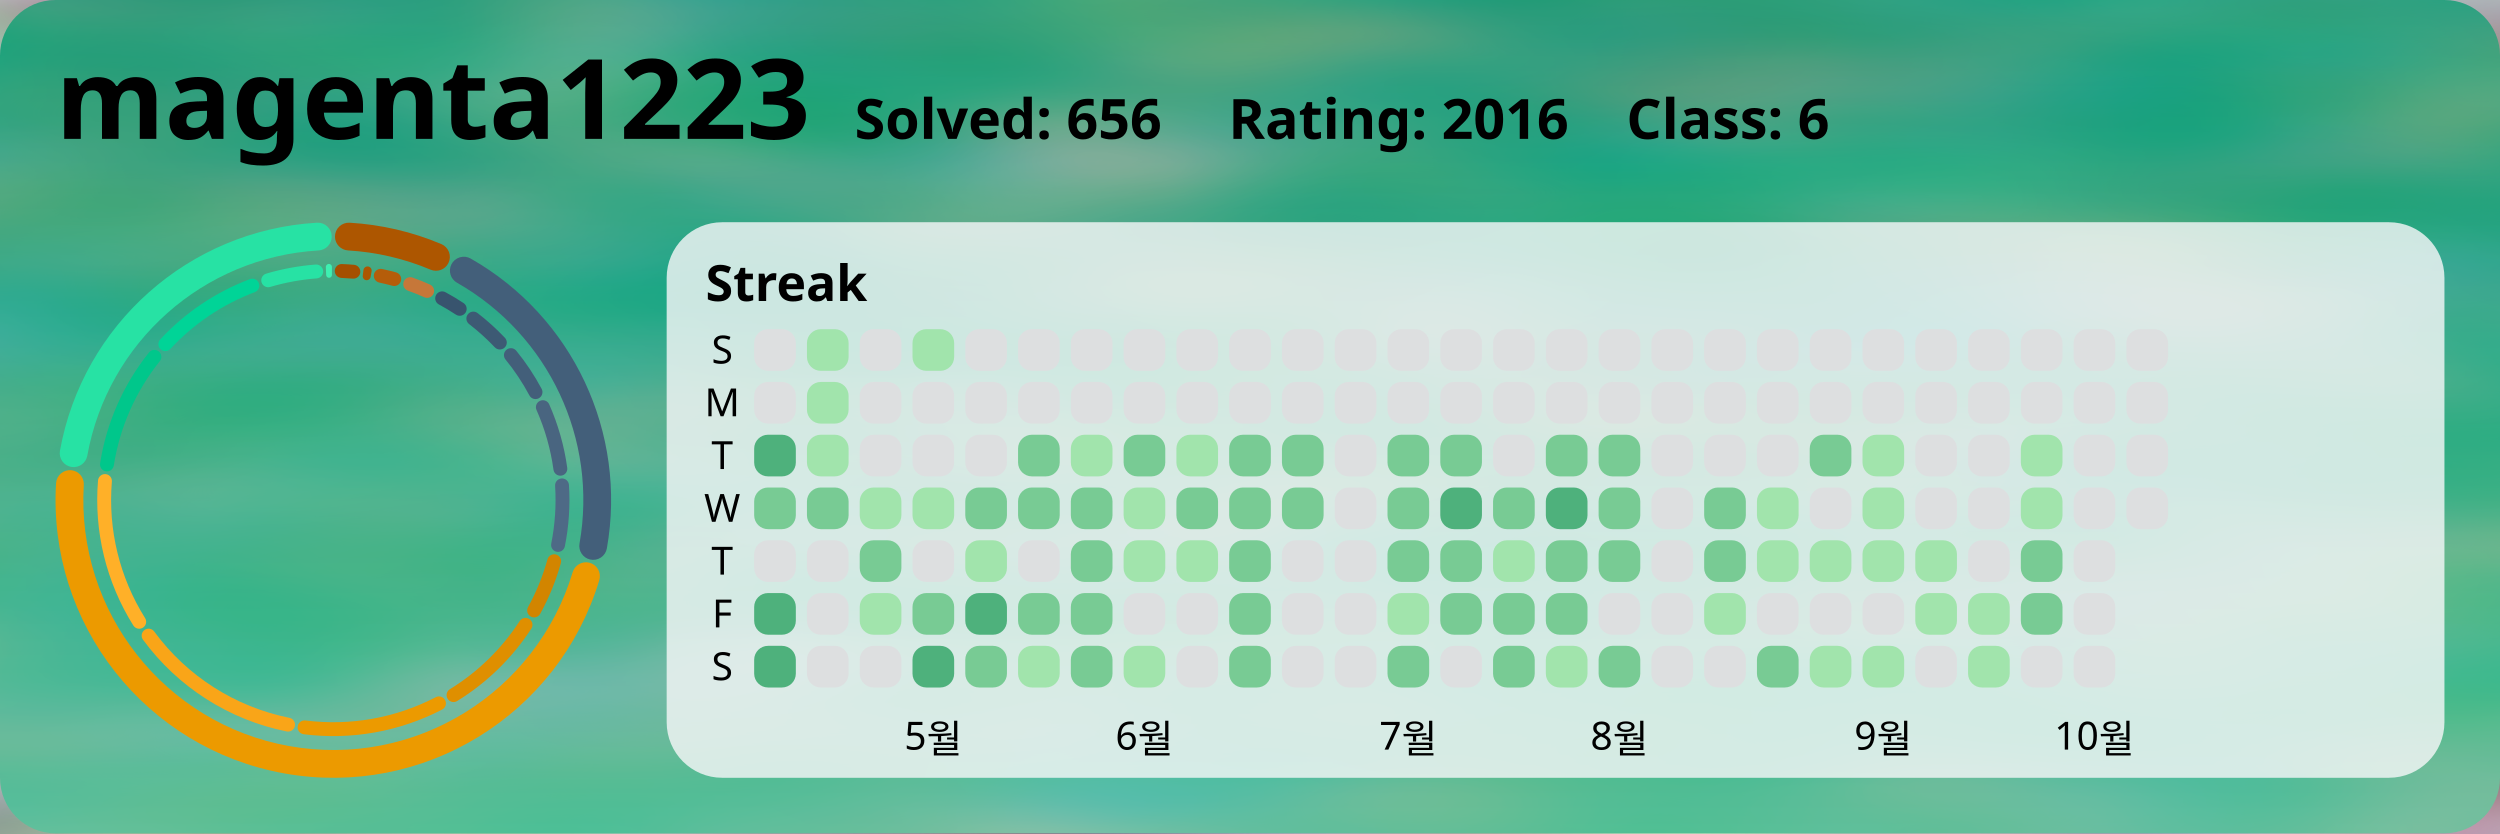
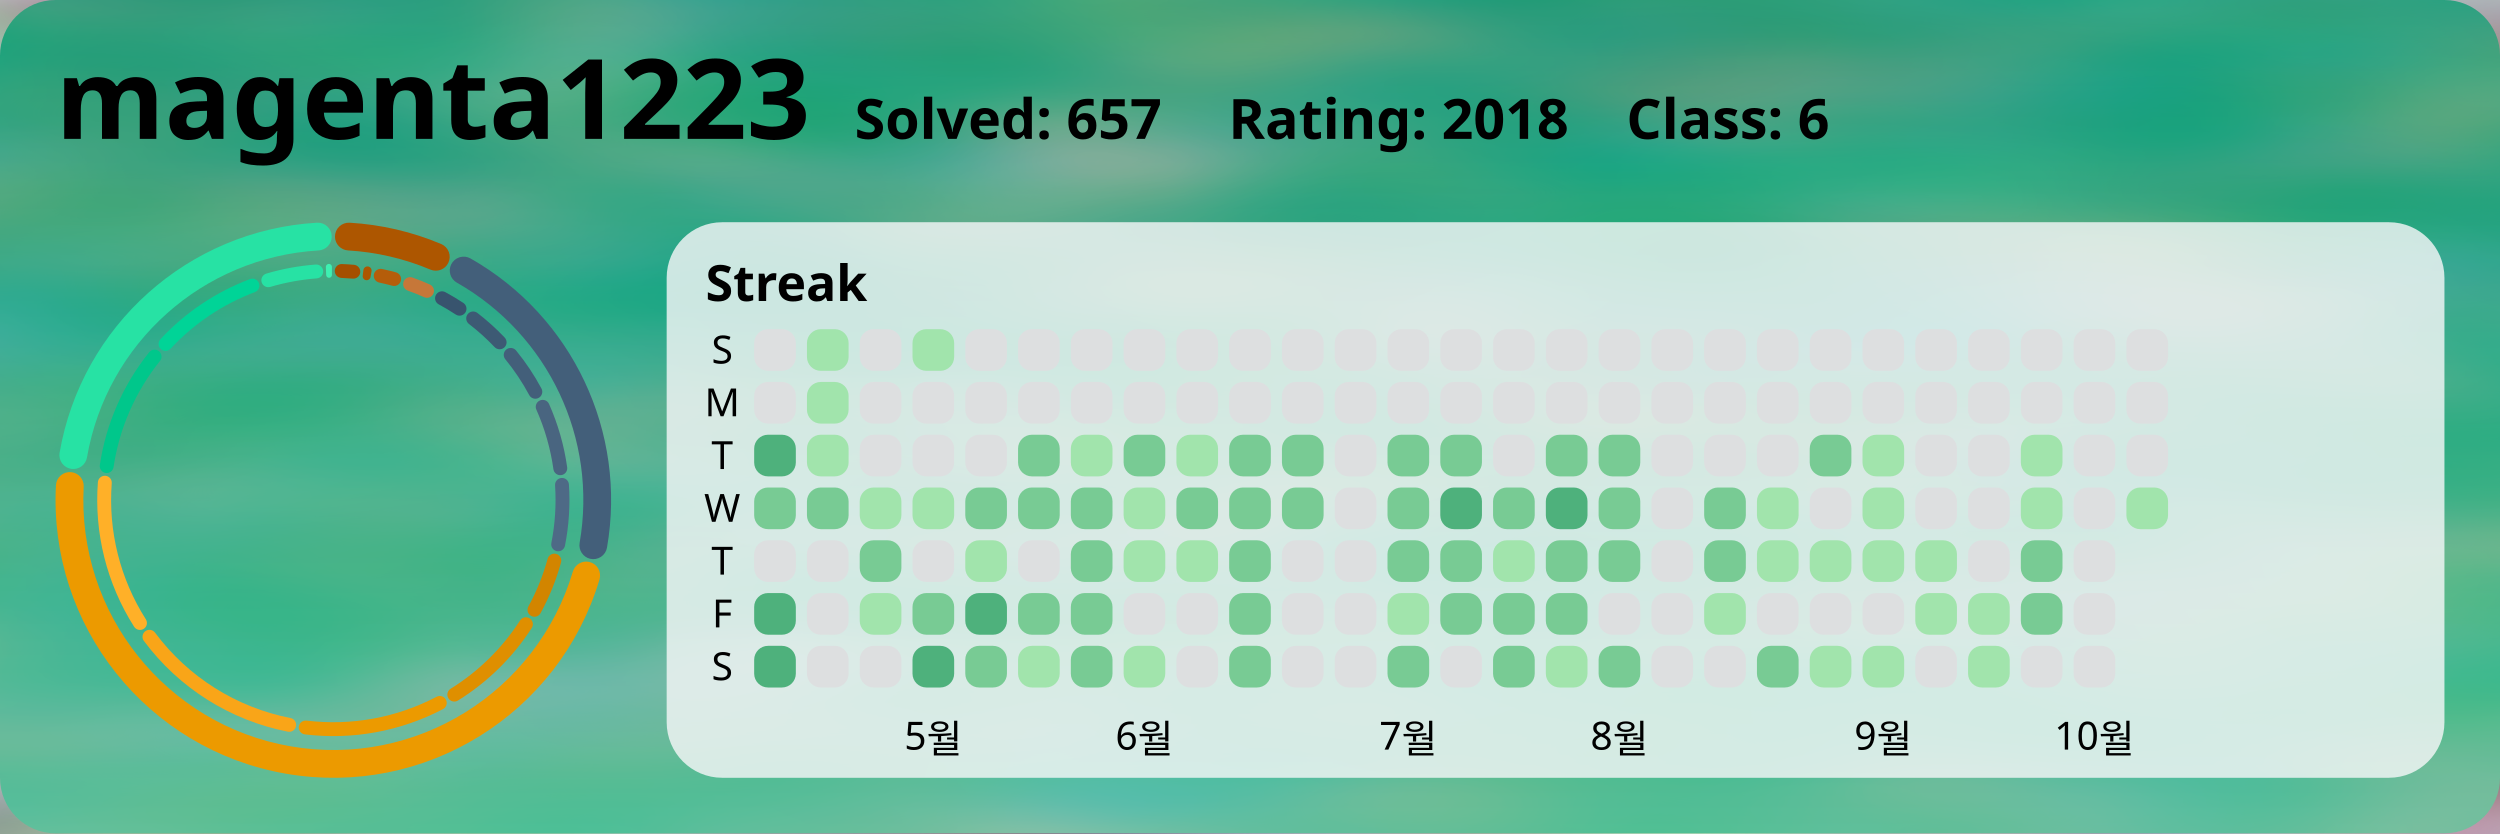
<svg xmlns="http://www.w3.org/2000/svg" id="svg" width="2700" height="900">
  <defs>
    <linearGradient id="ffflux-gradient" gradientTransform="rotate(360, 0.5, 0.5)" x1="50%" y1="0%" x2="50%" y2="100%">
      <stop id="stop1" stop-color="#00C78B" stop-opacity="1" offset="0%" />
      <stop id="stop2" stop-color="#51FDBD" stop-opacity="1" offset="100%" />
    </linearGradient>
    <filter id="ffflux-filter" x="-20%" y="-20%" width="140%" height="140%" filterUnits="objectBoundingBox" primitiveUnits="userSpaceOnUse" color-interpolation-filters="sRGB">
      <feTurbulence type="fractalNoise" baseFrequency="0.002 0.007" numOctaves="2" seed="2" stitchTiles="stitch" x="0%" y="0%" width="100%" height="100%" result="turbulence" />
      <feGaussianBlur stdDeviation="0 0" x="0%" y="0%" width="100%" height="100%" in="turbulence" edgeMode="duplicate" result="blur" />
      <feBlend mode="screen" x="0%" y="0%" width="100%" height="100%" in="SourceGraphic" in2="blur" result="blend" />
      <feComponentTransfer>
        <feFuncR type="linear" slope="0.75" />
        <feFuncG type="linear" slope="0.75" />
        <feFuncB type="linear" slope="0.75" />
      </feComponentTransfer>
    </filter>
  </defs>
  <rect width="2700" height="900" fill="url(#ffflux-gradient)" filter="url(#ffflux-filter)" rx="60" ry="60" />
  <text x="60" y="150" style="font-size: 120px; color: black; font-family: &quot;Noto Sans&quot;, sans-serif; font-weight: bold;">magenta1223</text>
-   <text x="922.984" y="150" style="font-size: 60px; color: black; font-family: &quot;Noto Sans&quot;, sans-serif; font-weight: bold;">Solved: 656</text>
-   <text x="1326.672" y="150" style="font-size: 60px; color: black; font-family: &quot;Noto Sans&quot;, sans-serif; font-weight: bold;">Rating: 2016</text>
+   <text x="922.984" y="150" style="font-size: 60px; color: black; font-family: &quot;Noto Sans&quot;, sans-serif; font-weight: bold;">Solved: 657</text>
+   <text x="1326.672" y="150" style="font-size: 60px; color: black; font-family: &quot;Noto Sans&quot;, sans-serif; font-weight: bold;">Rating: 2018</text>
  <text x="1756.453" y="150" style="font-size: 60px; color: black; font-family: &quot;Noto Sans&quot;, sans-serif; font-weight: bold;">Class: 6</text>
  <g transform="translate(360,540)">
    <path d="M0,-255L0,-240Z" fill="#9D4900" />
-     <path d="M1.528,-247.335A7.5,7.5,0,0,1,9.302,-254.83A255,255,0,0,1,22.322,-254.021A7.5,7.5,0,0,1,29.108,-245.621L29.108,-245.621A7.5,7.5,0,0,1,21.009,-239.079A240,240,0,0,0,8.754,-239.84A7.5,7.5,0,0,1,1.528,-247.335Z" fill="#A54F00" />
-     <path d="M32.529,-248.359A4.453,4.453,0,1,1,41.335,-247.047L40.267,-240.897A4.304,4.304,0,0,1,31.757,-242.165Z" fill="#AD5600" />
-     <path d="M43.809,-243.429A7.5,7.5,0,0,1,52.749,-249.484A255,255,0,0,1,67.791,-245.824A7.5,7.5,0,0,1,72.949,-236.338L72.949,-236.338A7.5,7.5,0,0,1,63.803,-231.364A240,240,0,0,0,49.647,-234.809A7.5,7.5,0,0,1,43.809,-243.429Z" fill="#B55D0A" />
-     <path d="M75.864,-235.418A7.5,7.5,0,0,1,85.532,-240.228A255,255,0,0,1,104.413,-232.644A7.5,7.5,0,0,1,108.067,-222.483L108.067,-222.483A7.5,7.5,0,0,1,98.271,-218.959A240,240,0,0,0,80.501,-226.097A7.5,7.5,0,0,1,75.864,-235.418Z" fill="#C67739" />
-     <path d="M110.808,-221.13A7.5,7.5,0,0,1,121.095,-224.412A255,255,0,0,1,140.64,-212.71A7.5,7.5,0,0,1,142.604,-202.092L142.604,-202.092A7.5,7.5,0,0,1,132.367,-200.198A240,240,0,0,0,113.972,-211.212A7.5,7.5,0,0,1,110.808,-221.13Z" fill="#38546E" />
-     <path d="M145.09,-200.315A7.5,7.5,0,0,1,155.773,-201.891A255,255,0,0,1,185.284,-175.199A7.5,7.5,0,0,1,184.786,-164.412L184.786,-164.412A7.5,7.5,0,0,1,174.385,-164.893A240,240,0,0,0,146.61,-190.015A7.5,7.5,0,0,1,145.09,-200.315Z" fill="#3D5A74" />
-     <path d="M186.803,-162.117A7.5,7.5,0,0,1,197.564,-161.225A255,255,0,0,1,224.988,-120.023A7.5,7.5,0,0,1,221.657,-109.751L221.657,-109.751A7.5,7.5,0,0,1,211.753,-112.962A240,240,0,0,0,185.943,-151.741A7.5,7.5,0,0,1,186.803,-162.117Z" fill="#435F7A" />
-     <path d="M222.996,-107.004A7.5,7.5,0,0,1,233.139,-103.301A255,255,0,0,1,252.619,-34.762A7.5,7.5,0,0,1,245.94,-26.277L245.94,-26.277A7.5,7.5,0,0,1,237.759,-32.717A240,240,0,0,0,219.425,-97.224A7.5,7.5,0,0,1,222.996,-107.004Z" fill="#496580" />
-     <path d="M246.246,-23.237A7.5,7.5,0,0,1,254.482,-16.253A255,255,0,0,1,250.045,50.027A7.5,7.5,0,0,1,240.952,55.851L240.952,55.851A7.5,7.5,0,0,1,235.336,47.084A240,240,0,0,0,239.512,-15.297A7.5,7.5,0,0,1,246.246,-23.237Z" fill="#4E6A86" />
-     <path d="M240.243,58.824A7.5,7.5,0,0,1,245.732,68.123A255,255,0,0,1,223.412,122.931A7.5,7.5,0,0,1,212.988,125.75L212.988,125.75A7.5,7.5,0,0,1,210.27,115.7A240,240,0,0,0,231.277,64.116A7.5,7.5,0,0,1,240.243,58.824Z" fill="#D28500" />
-     <path d="M211.419,128.372A7.5,7.5,0,0,1,213.855,138.891A255,255,0,0,1,133.747,217.11A7.5,7.5,0,0,1,123.289,214.423L123.289,214.423A7.5,7.5,0,0,1,125.88,204.339A240,240,0,0,0,201.276,130.721A7.5,7.5,0,0,1,211.419,128.372Z" fill="#DF8F00" />
-     <path d="M120.63,215.929A7.5,7.5,0,0,1,117.563,226.283A255,255,0,0,1,-32.006,252.983A7.5,7.5,0,0,1,-38.466,244.331L-38.466,244.331A7.5,7.5,0,0,1,-30.124,238.102A240,240,0,0,0,110.647,212.972A7.5,7.5,0,0,1,120.63,215.929Z" fill="#EC9A00" />
-     <path d="M-41.482,243.837A7.5,7.5,0,0,1,-50.365,249.977A255,255,0,0,1,-205.551,150.909A7.5,7.5,0,0,1,-203.721,140.267L-203.721,140.267A7.5,7.5,0,0,1,-193.46,142.032A240,240,0,0,0,-47.402,235.272A7.5,7.5,0,0,1,-41.482,243.837Z" fill="#F9A518" />
-     <path d="M-205.438,137.74A7.5,7.5,0,0,1,-216.006,135.522A255,255,0,0,1,-254.125,-21.109A7.5,7.5,0,0,1,-245.757,-27.935L-245.757,-27.935A7.5,7.5,0,0,1,-239.176,-19.868A240,240,0,0,0,-203.3,127.55A7.5,7.5,0,0,1,-205.438,137.74Z" fill="#FFB028" />
-     <path d="M-245.394,-30.969A7.5,7.5,0,0,1,-251.91,-39.58A255,255,0,0,1,-199.095,-159.331A7.5,7.5,0,0,1,-188.342,-160.325L-188.342,-160.325A7.5,7.5,0,0,1,-187.383,-149.958A240,240,0,0,0,-237.091,-37.252A7.5,7.5,0,0,1,-245.394,-30.969Z" fill="#00C78B" />
-     <path d="M-186.347,-162.64A7.5,7.5,0,0,1,-186.949,-173.422A255,255,0,0,1,-90.104,-238.55A7.5,7.5,0,0,1,-80.345,-233.927L-80.345,-233.927A7.5,7.5,0,0,1,-84.804,-224.518A240,240,0,0,0,-175.952,-163.22A7.5,7.5,0,0,1,-186.347,-162.64Z" fill="#00D497" />
-     <path d="M-77.449,-234.901A7.5,7.5,0,0,1,-72.473,-244.485A255,255,0,0,1,-19.026,-254.289A7.5,7.5,0,0,1,-10.972,-247.097L-10.972,-247.097A7.5,7.5,0,0,1,-17.907,-239.331A240,240,0,0,0,-68.21,-230.103A7.5,7.5,0,0,1,-77.449,-234.901Z" fill="#27E2A4" />
-     <path d="M-8.084,-251.55A3.279,3.279,0,1,1,-1.528,-251.675L-1.528,-243.07A3.115,3.115,0,0,1,-7.755,-242.951Z" fill="#3EF0B1" />
+     <path d="M1.528,-247.335A7.5,7.5,0,0,1,9.302,-254.83A255,255,0,0,1,22.275,-254.025A7.5,7.5,0,0,1,29.062,-245.627L29.062,-245.627A7.5,7.5,0,0,1,20.964,-239.083A240,240,0,0,0,8.754,-239.84A7.5,7.5,0,0,1,1.528,-247.335Z" fill="#A54F00" />
+     <path d="M32.484,-248.375A4.444,4.444,0,1,1,41.272,-247.066L40.203,-240.898A4.295,4.295,0,0,1,31.71,-242.163Z" fill="#AD5600" />
+     <path d="M43.745,-243.441A7.5,7.5,0,0,1,52.684,-249.498A255,255,0,0,1,67.677,-245.855A7.5,7.5,0,0,1,72.84,-236.371L72.84,-236.371A7.5,7.5,0,0,1,63.696,-231.393A240,240,0,0,0,49.585,-234.822A7.5,7.5,0,0,1,43.745,-243.441Z" fill="#B55D0A" />
+     <path d="M75.754,-235.453A7.5,7.5,0,0,1,85.42,-240.267A255,255,0,0,1,104.251,-232.716A7.5,7.5,0,0,1,107.913,-222.558L107.913,-222.558A7.5,7.5,0,0,1,98.118,-219.027A240,240,0,0,0,80.396,-226.134A7.5,7.5,0,0,1,75.754,-235.453Z" fill="#C67739" />
+     <path d="M110.654,-221.207A7.5,7.5,0,0,1,120.939,-224.496A255,255,0,0,1,140.439,-212.842A7.5,7.5,0,0,1,142.414,-202.226L142.414,-202.226A7.5,7.5,0,0,1,132.178,-200.322A240,240,0,0,0,113.825,-211.291A7.5,7.5,0,0,1,110.654,-221.207Z" fill="#38546E" />
+     <path d="M144.901,-200.451A7.5,7.5,0,0,1,155.583,-202.037A255,255,0,0,1,185.058,-175.438A7.5,7.5,0,0,1,184.573,-164.65L184.573,-164.65A7.5,7.5,0,0,1,174.173,-165.118A240,240,0,0,0,146.431,-190.153A7.5,7.5,0,0,1,144.901,-200.451Z" fill="#3D5A74" />
+     <path d="M186.594,-162.357A7.5,7.5,0,0,1,197.356,-161.479A255,255,0,0,1,224.784,-120.404A7.5,7.5,0,0,1,221.471,-110.127L221.471,-110.127A7.5,7.5,0,0,1,211.562,-113.321A240,240,0,0,0,185.747,-151.981A7.5,7.5,0,0,1,186.594,-162.357Z" fill="#435F7A" />
+     <path d="M222.814,-107.382A7.5,7.5,0,0,1,232.964,-103.696A255,255,0,0,1,252.541,-35.326A7.5,7.5,0,0,1,245.881,-26.826L245.881,-26.826A7.5,7.5,0,0,1,237.686,-33.248A240,240,0,0,0,219.26,-97.596A7.5,7.5,0,0,1,222.814,-107.382Z" fill="#496580" />
+     <path d="M246.194,-23.786A7.5,7.5,0,0,1,254.445,-16.82A255,255,0,0,1,250.181,49.342A7.5,7.5,0,0,1,241.104,55.191L241.104,55.191A7.5,7.5,0,0,1,235.464,46.439A240,240,0,0,0,239.477,-15.831A7.5,7.5,0,0,1,246.194,-23.786Z" fill="#4E6A86" />
+     <path d="M240.404,58.165A7.5,7.5,0,0,1,245.918,67.45A255,255,0,0,1,223.805,122.215A7.5,7.5,0,0,1,213.39,125.067L213.39,125.067A7.5,7.5,0,0,1,210.64,115.026A240,240,0,0,0,231.452,63.482A7.5,7.5,0,0,1,240.404,58.165Z" fill="#D28500" />
+     <path d="M211.829,127.694A7.5,7.5,0,0,1,214.299,138.206A255,255,0,0,1,134.611,216.575A7.5,7.5,0,0,1,124.142,213.93L124.142,213.93A7.5,7.5,0,0,1,126.693,203.836A240,240,0,0,0,201.693,130.076A7.5,7.5,0,0,1,211.829,127.694Z" fill="#DF8F00" />
+     <path d="M121.489,215.447A7.5,7.5,0,0,1,118.464,225.813A255,255,0,0,1,-30.738,253.141A7.5,7.5,0,0,1,-37.241,244.52L-37.241,244.52A7.5,7.5,0,0,1,-28.929,238.25A240,240,0,0,0,111.495,212.53A7.5,7.5,0,0,1,121.489,215.447Z" fill="#EC9A00" />
+     <path d="M-40.259,244.042A7.5,7.5,0,0,1,-49.111,250.226A255,255,0,0,1,-204.605,152.19A7.5,7.5,0,0,1,-202.841,141.537L-202.841,141.537A7.5,7.5,0,0,1,-192.569,143.238A240,240,0,0,0,-46.222,235.507A7.5,7.5,0,0,1,-40.259,244.042Z" fill="#F9A518" />
+     <path d="M-204.574,139.02A7.5,7.5,0,0,1,-215.156,136.869A255,255,0,0,1,-254.273,-19.246A7.5,7.5,0,0,1,-245.956,-26.133L-245.956,-26.133A7.5,7.5,0,0,1,-239.315,-18.114A240,240,0,0,0,-202.5,128.817A7.5,7.5,0,0,1,-204.574,139.02Z" fill="#FFB028" />
+     <path d="M-245.614,-29.169A7.5,7.5,0,0,1,-252.193,-37.732A255,255,0,0,1,-198.887,-159.59A7.5,7.5,0,0,1,-188.133,-160.571L-188.133,-160.571A7.5,7.5,0,0,1,-187.188,-150.203A240,240,0,0,0,-237.358,-35.512A7.5,7.5,0,0,1,-245.614,-29.169Z" fill="#00C78B" />
+     <path d="M-186.135,-162.883A7.5,7.5,0,0,1,-186.723,-173.665A255,255,0,0,1,-89.986,-238.595A7.5,7.5,0,0,1,-80.23,-233.966L-80.23,-233.966A7.5,7.5,0,0,1,-84.693,-224.56A240,240,0,0,0,-175.739,-163.45A7.5,7.5,0,0,1,-186.135,-162.883Z" fill="#00D497" />
+     <path d="M-77.334,-234.94A7.5,7.5,0,0,1,-72.352,-244.52A255,255,0,0,1,-19.011,-254.29A7.5,7.5,0,0,1,-10.957,-247.097L-10.957,-247.097A7.5,7.5,0,0,1,-17.893,-239.332A240,240,0,0,0,-68.096,-230.137A7.5,7.5,0,0,1,-77.334,-234.94Z" fill="#27E2A4" />
+     <path d="M-8.069,-251.558A3.272,3.272,0,1,1,-1.528,-251.682L-1.528,-243.063A3.108,3.108,0,0,1,-7.741,-242.945Z" fill="#3EF0B1" />
    <path d="M0,-255L0,-240Z" fill="#51FDBD" />
    <path d="M0,-255L0,-240Z" fill="#009EE5" />
    <path d="M0,-255L0,-240Z" fill="#00A9F0" />
    <path d="M0,-255L0,-240Z" fill="#00B4FC" />
    <path d="M0,-255L0,-240Z" fill="#2BBFFF" />
    <path d="M0,-255L0,-240Z" fill="#41CAFF" />
    <path d="M0,-255L0,-240Z" fill="#E0004C" />
    <path d="M0,-255L0,-240Z" fill="#EA0053" />
    <path d="M0,-255L0,-240Z" fill="#F5005A" />
    <path d="M0,-255L0,-240Z" fill="#FF0062" />
    <path d="M0,-255L0,-240Z" fill="#CE3D38" />
-     <path d="M1.761,-284.507A15,15,0,0,1,17.643,-299.481A300,300,0,0,1,116.688,-276.376A15,15,0,0,1,124.306,-255.92L124.306,-255.92A15,15,0,0,1,105.019,-248.739A270,270,0,0,0,15.879,-269.533A15,15,0,0,1,1.761,-284.507Z" fill="#AD5600" />
-     <path d="M127.464,-254.362A15,15,0,0,1,148.333,-260.763A300,300,0,0,1,295.413,52.263A15,15,0,0,1,277.165,64.241L277.165,64.241A15,15,0,0,1,265.871,47.037A270,270,0,0,0,133.499,-234.687A15,15,0,0,1,127.464,-254.362Z" fill="#435F7A" />
-     <path d="M276.348,67.667A15,15,0,0,1,287.232,86.588A300,300,0,0,1,-299.451,-18.144A15,15,0,0,1,-282.692,-32.13L-282.692,-32.13A15,15,0,0,1,-269.506,-16.33A270,270,0,0,0,258.509,77.929A15,15,0,0,1,276.348,67.667Z" fill="#EC9A00" />
-     <path d="M-282.273,-35.627A15,15,0,0,1,-295.249,-53.179A300,300,0,0,1,-17.643,-299.481A15,15,0,0,1,-1.761,-284.507L-1.761,-284.507A15,15,0,0,1,-15.879,-269.533A270,270,0,0,0,-265.724,-47.861A15,15,0,0,1,-282.273,-35.627Z" fill="#27E2A4" />
+     <path d="M1.761,-284.507A15,15,0,0,1,17.643,-299.481A300,300,0,0,1,116.496,-276.457A15,15,0,0,1,124.128,-256.007L124.128,-256.007A15,15,0,0,1,104.846,-248.812A270,270,0,0,0,15.879,-269.533A15,15,0,0,1,1.761,-284.507Z" fill="#AD5600" />
+     <path d="M127.287,-254.451A15,15,0,0,1,148.151,-260.866A300,300,0,0,1,295.555,51.454A15,15,0,0,1,277.34,63.482L277.34,63.482A15,15,0,0,1,265.999,46.308A270,270,0,0,0,133.336,-234.78A15,15,0,0,1,127.287,-254.451Z" fill="#435F7A" />
+     <path d="M276.532,66.91A15,15,0,0,1,287.468,85.801A300,300,0,0,1,-299.576,-15.948A15,15,0,0,1,-282.92,-30.056L-282.92,-30.056A15,15,0,0,1,-269.618,-14.353A270,270,0,0,0,258.722,77.221A15,15,0,0,1,276.532,66.91Z" fill="#EC9A00" />
+     <path d="M-282.526,-33.557A15,15,0,0,1,-295.631,-51.013A300,300,0,0,1,-17.643,-299.481A15,15,0,0,1,-1.761,-284.507L-1.761,-284.507A15,15,0,0,1,-15.879,-269.533A270,270,0,0,0,-266.068,-45.912A15,15,0,0,1,-282.526,-33.557Z" fill="#27E2A4" />
    <path d="M0,-300L0,-270Z" fill="#00B4FC" />
    <path d="M0,-300L0,-270Z" fill="#F5005A" />
  </g>
  <rect transform="translate(720,240)" width="1920" height="600" rx="60" ry="60" style="fill: rgb(247, 248, 249); opacity: 0.8;" />
  <text transform="translate(720,240)" x="42" y="66" style="dominant-baseline: middle; font-size: 54px; color: black; font-family: &quot;Noto Sans&quot;, sans-serif; font-weight: bold;">Streak</text>
  <g transform="translate(780,378)">
    <text x="0" y="0" style="text-anchor: middle; dominant-baseline: middle; font-size: 42px; color: black; font-family: &quot;Noto Sans&quot;, sans-serif;">S</text>
    <text x="0" y="57" style="text-anchor: middle; dominant-baseline: middle; font-size: 42px; color: black; font-family: &quot;Noto Sans&quot;, sans-serif;">M</text>
    <text x="0" y="114" style="text-anchor: middle; dominant-baseline: middle; font-size: 42px; color: black; font-family: &quot;Noto Sans&quot;, sans-serif;">T</text>
    <text x="0" y="171" style="text-anchor: middle; dominant-baseline: middle; font-size: 42px; color: black; font-family: &quot;Noto Sans&quot;, sans-serif;">W</text>
    <text x="0" y="228" style="text-anchor: middle; dominant-baseline: middle; font-size: 42px; color: black; font-family: &quot;Noto Sans&quot;, sans-serif;">T</text>
    <text x="0" y="285" style="text-anchor: middle; dominant-baseline: middle; font-size: 42px; color: black; font-family: &quot;Noto Sans&quot;, sans-serif;">F</text>
    <text x="0" y="342" style="text-anchor: middle; dominant-baseline: middle; font-size: 42px; color: black; font-family: &quot;Noto Sans&quot;, sans-serif;">S</text>
    <rect rx="15" ry="15" width="45" height="45" fill="#DDDFE0" x="34.5" y="-22.5" />
    <rect rx="15" ry="15" width="45" height="45" fill="#DDDFE0" x="34.5" y="34.5" />
    <rect rx="15" ry="15" width="45" height="45" fill="#4EB17C" x="34.5" y="91.5" />
    <rect rx="15" ry="15" width="45" height="45" fill="#78CB94" x="34.5" y="148.5" />
    <rect rx="15" ry="15" width="45" height="45" fill="#DDDFE0" x="34.5" y="205.5" />
    <rect rx="15" ry="15" width="45" height="45" fill="#4EB17C" x="34.5" y="262.5" />
    <rect rx="15" ry="15" width="45" height="45" fill="#4EB17C" x="34.5" y="319.5" />
    <rect rx="15" ry="15" width="45" height="45" fill="#A1E4AC" x="91.5" y="-22.5" />
    <rect rx="15" ry="15" width="45" height="45" fill="#A1E4AC" x="91.5" y="34.5" />
    <rect rx="15" ry="15" width="45" height="45" fill="#A1E4AC" x="91.5" y="91.5" />
    <rect rx="15" ry="15" width="45" height="45" fill="#78CB94" x="91.5" y="148.5" />
    <rect rx="15" ry="15" width="45" height="45" fill="#DDDFE0" x="91.5" y="205.5" />
    <rect rx="15" ry="15" width="45" height="45" fill="#DDDFE0" x="91.5" y="262.5" />
    <rect rx="15" ry="15" width="45" height="45" fill="#DDDFE0" x="91.5" y="319.5" />
    <rect rx="15" ry="15" width="45" height="45" fill="#DDDFE0" x="148.5" y="-22.5" />
    <rect rx="15" ry="15" width="45" height="45" fill="#DDDFE0" x="148.5" y="34.5" />
    <rect rx="15" ry="15" width="45" height="45" fill="#DDDFE0" x="148.5" y="91.5" />
    <rect rx="15" ry="15" width="45" height="45" fill="#A1E4AC" x="148.5" y="148.5" />
    <rect rx="15" ry="15" width="45" height="45" fill="#78CB94" x="148.5" y="205.5" />
    <rect rx="15" ry="15" width="45" height="45" fill="#A1E4AC" x="148.5" y="262.5" />
    <rect rx="15" ry="15" width="45" height="45" fill="#DDDFE0" x="148.5" y="319.5" />
    <rect rx="15" ry="15" width="45" height="45" fill="#A1E4AC" x="205.5" y="-22.5" />
    <rect rx="15" ry="15" width="45" height="45" fill="#DDDFE0" x="205.5" y="34.5" />
    <rect rx="15" ry="15" width="45" height="45" fill="#DDDFE0" x="205.5" y="91.5" />
    <rect rx="15" ry="15" width="45" height="45" fill="#A1E4AC" x="205.5" y="148.5" />
    <rect rx="15" ry="15" width="45" height="45" fill="#DDDFE0" x="205.5" y="205.5" />
    <rect rx="15" ry="15" width="45" height="45" fill="#78CB94" x="205.5" y="262.5" />
    <rect rx="15" ry="15" width="45" height="45" fill="#4EB17C" x="205.5" y="319.5" />
    <text x="228" y="399" style="text-anchor: middle; dominant-baseline: hanging; font-size: 42px; color: black; font-family: &quot;Noto Sans&quot;, sans-serif;">5월</text>
    <rect rx="15" ry="15" width="45" height="45" fill="#DDDFE0" x="262.5" y="-22.5" />
    <rect rx="15" ry="15" width="45" height="45" fill="#DDDFE0" x="262.5" y="34.5" />
    <rect rx="15" ry="15" width="45" height="45" fill="#DDDFE0" x="262.5" y="91.5" />
    <rect rx="15" ry="15" width="45" height="45" fill="#78CB94" x="262.5" y="148.5" />
    <rect rx="15" ry="15" width="45" height="45" fill="#A1E4AC" x="262.5" y="205.5" />
    <rect rx="15" ry="15" width="45" height="45" fill="#4EB17C" x="262.5" y="262.5" />
    <rect rx="15" ry="15" width="45" height="45" fill="#78CB94" x="262.5" y="319.5" />
    <rect rx="15" ry="15" width="45" height="45" fill="#DDDFE0" x="319.5" y="-22.5" />
    <rect rx="15" ry="15" width="45" height="45" fill="#DDDFE0" x="319.5" y="34.5" />
    <rect rx="15" ry="15" width="45" height="45" fill="#78CB94" x="319.5" y="91.5" />
    <rect rx="15" ry="15" width="45" height="45" fill="#78CB94" x="319.5" y="148.5" />
    <rect rx="15" ry="15" width="45" height="45" fill="#DDDFE0" x="319.5" y="205.5" />
    <rect rx="15" ry="15" width="45" height="45" fill="#78CB94" x="319.5" y="262.5" />
    <rect rx="15" ry="15" width="45" height="45" fill="#A1E4AC" x="319.5" y="319.5" />
    <rect rx="15" ry="15" width="45" height="45" fill="#DDDFE0" x="376.5" y="-22.5" />
    <rect rx="15" ry="15" width="45" height="45" fill="#DDDFE0" x="376.5" y="34.5" />
    <rect rx="15" ry="15" width="45" height="45" fill="#A1E4AC" x="376.5" y="91.5" />
    <rect rx="15" ry="15" width="45" height="45" fill="#78CB94" x="376.5" y="148.5" />
    <rect rx="15" ry="15" width="45" height="45" fill="#78CB94" x="376.5" y="205.5" />
    <rect rx="15" ry="15" width="45" height="45" fill="#78CB94" x="376.5" y="262.5" />
    <rect rx="15" ry="15" width="45" height="45" fill="#78CB94" x="376.5" y="319.5" />
    <rect rx="15" ry="15" width="45" height="45" fill="#DDDFE0" x="433.5" y="-22.5" />
    <rect rx="15" ry="15" width="45" height="45" fill="#DDDFE0" x="433.5" y="34.5" />
    <rect rx="15" ry="15" width="45" height="45" fill="#78CB94" x="433.5" y="91.5" />
    <rect rx="15" ry="15" width="45" height="45" fill="#A1E4AC" x="433.5" y="148.5" />
    <rect rx="15" ry="15" width="45" height="45" fill="#A1E4AC" x="433.5" y="205.5" />
    <rect rx="15" ry="15" width="45" height="45" fill="#DDDFE0" x="433.5" y="262.5" />
    <rect rx="15" ry="15" width="45" height="45" fill="#A1E4AC" x="433.5" y="319.5" />
    <text x="456" y="399" style="text-anchor: middle; dominant-baseline: hanging; font-size: 42px; color: black; font-family: &quot;Noto Sans&quot;, sans-serif;">6월</text>
    <rect rx="15" ry="15" width="45" height="45" fill="#DDDFE0" x="490.5" y="-22.5" />
    <rect rx="15" ry="15" width="45" height="45" fill="#DDDFE0" x="490.5" y="34.5" />
    <rect rx="15" ry="15" width="45" height="45" fill="#A1E4AC" x="490.5" y="91.5" />
    <rect rx="15" ry="15" width="45" height="45" fill="#78CB94" x="490.5" y="148.5" />
    <rect rx="15" ry="15" width="45" height="45" fill="#A1E4AC" x="490.5" y="205.5" />
    <rect rx="15" ry="15" width="45" height="45" fill="#DDDFE0" x="490.5" y="262.5" />
    <rect rx="15" ry="15" width="45" height="45" fill="#DDDFE0" x="490.5" y="319.5" />
    <rect rx="15" ry="15" width="45" height="45" fill="#DDDFE0" x="547.5" y="-22.5" />
    <rect rx="15" ry="15" width="45" height="45" fill="#DDDFE0" x="547.5" y="34.5" />
    <rect rx="15" ry="15" width="45" height="45" fill="#78CB94" x="547.5" y="91.5" />
    <rect rx="15" ry="15" width="45" height="45" fill="#78CB94" x="547.5" y="148.5" />
    <rect rx="15" ry="15" width="45" height="45" fill="#78CB94" x="547.5" y="205.5" />
    <rect rx="15" ry="15" width="45" height="45" fill="#78CB94" x="547.5" y="262.5" />
    <rect rx="15" ry="15" width="45" height="45" fill="#78CB94" x="547.5" y="319.5" />
    <rect rx="15" ry="15" width="45" height="45" fill="#DDDFE0" x="604.5" y="-22.5" />
    <rect rx="15" ry="15" width="45" height="45" fill="#DDDFE0" x="604.5" y="34.5" />
    <rect rx="15" ry="15" width="45" height="45" fill="#78CB94" x="604.5" y="91.5" />
    <rect rx="15" ry="15" width="45" height="45" fill="#78CB94" x="604.5" y="148.5" />
    <rect rx="15" ry="15" width="45" height="45" fill="#DDDFE0" x="604.5" y="205.5" />
    <rect rx="15" ry="15" width="45" height="45" fill="#DDDFE0" x="604.5" y="262.5" />
    <rect rx="15" ry="15" width="45" height="45" fill="#DDDFE0" x="604.5" y="319.5" />
    <rect rx="15" ry="15" width="45" height="45" fill="#DDDFE0" x="661.5" y="-22.5" />
    <rect rx="15" ry="15" width="45" height="45" fill="#DDDFE0" x="661.5" y="34.5" />
    <rect rx="15" ry="15" width="45" height="45" fill="#DDDFE0" x="661.5" y="91.5" />
    <rect rx="15" ry="15" width="45" height="45" fill="#DDDFE0" x="661.5" y="148.5" />
    <rect rx="15" ry="15" width="45" height="45" fill="#DDDFE0" x="661.5" y="205.5" />
    <rect rx="15" ry="15" width="45" height="45" fill="#DDDFE0" x="661.5" y="262.5" />
    <rect rx="15" ry="15" width="45" height="45" fill="#DDDFE0" x="661.5" y="319.5" />
    <rect rx="15" ry="15" width="45" height="45" fill="#DDDFE0" x="718.5" y="-22.5" />
    <rect rx="15" ry="15" width="45" height="45" fill="#DDDFE0" x="718.5" y="34.5" />
    <rect rx="15" ry="15" width="45" height="45" fill="#78CB94" x="718.5" y="91.5" />
    <rect rx="15" ry="15" width="45" height="45" fill="#78CB94" x="718.5" y="148.5" />
    <rect rx="15" ry="15" width="45" height="45" fill="#78CB94" x="718.5" y="205.5" />
    <rect rx="15" ry="15" width="45" height="45" fill="#A1E4AC" x="718.5" y="262.5" />
    <rect rx="15" ry="15" width="45" height="45" fill="#78CB94" x="718.5" y="319.5" />
    <text x="741" y="399" style="text-anchor: middle; dominant-baseline: hanging; font-size: 42px; color: black; font-family: &quot;Noto Sans&quot;, sans-serif;">7월</text>
    <rect rx="15" ry="15" width="45" height="45" fill="#DDDFE0" x="775.5" y="-22.5" />
    <rect rx="15" ry="15" width="45" height="45" fill="#DDDFE0" x="775.5" y="34.5" />
    <rect rx="15" ry="15" width="45" height="45" fill="#78CB94" x="775.5" y="91.5" />
    <rect rx="15" ry="15" width="45" height="45" fill="#4EB17C" x="775.5" y="148.5" />
    <rect rx="15" ry="15" width="45" height="45" fill="#78CB94" x="775.5" y="205.5" />
    <rect rx="15" ry="15" width="45" height="45" fill="#78CB94" x="775.5" y="262.5" />
    <rect rx="15" ry="15" width="45" height="45" fill="#DDDFE0" x="775.5" y="319.5" />
    <rect rx="15" ry="15" width="45" height="45" fill="#DDDFE0" x="832.5" y="-22.5" />
    <rect rx="15" ry="15" width="45" height="45" fill="#DDDFE0" x="832.5" y="34.5" />
    <rect rx="15" ry="15" width="45" height="45" fill="#DDDFE0" x="832.5" y="91.5" />
    <rect rx="15" ry="15" width="45" height="45" fill="#78CB94" x="832.5" y="148.5" />
    <rect rx="15" ry="15" width="45" height="45" fill="#A1E4AC" x="832.5" y="205.5" />
    <rect rx="15" ry="15" width="45" height="45" fill="#78CB94" x="832.5" y="262.5" />
    <rect rx="15" ry="15" width="45" height="45" fill="#78CB94" x="832.5" y="319.5" />
    <rect rx="15" ry="15" width="45" height="45" fill="#DDDFE0" x="889.5" y="-22.5" />
    <rect rx="15" ry="15" width="45" height="45" fill="#DDDFE0" x="889.5" y="34.5" />
    <rect rx="15" ry="15" width="45" height="45" fill="#78CB94" x="889.5" y="91.5" />
    <rect rx="15" ry="15" width="45" height="45" fill="#4EB17C" x="889.5" y="148.5" />
    <rect rx="15" ry="15" width="45" height="45" fill="#78CB94" x="889.5" y="205.5" />
    <rect rx="15" ry="15" width="45" height="45" fill="#78CB94" x="889.5" y="262.5" />
    <rect rx="15" ry="15" width="45" height="45" fill="#A1E4AC" x="889.5" y="319.5" />
    <rect rx="15" ry="15" width="45" height="45" fill="#DDDFE0" x="946.5" y="-22.5" />
    <rect rx="15" ry="15" width="45" height="45" fill="#DDDFE0" x="946.5" y="34.5" />
    <rect rx="15" ry="15" width="45" height="45" fill="#78CB94" x="946.5" y="91.5" />
    <rect rx="15" ry="15" width="45" height="45" fill="#78CB94" x="946.5" y="148.5" />
    <rect rx="15" ry="15" width="45" height="45" fill="#78CB94" x="946.5" y="205.5" />
    <rect rx="15" ry="15" width="45" height="45" fill="#DDDFE0" x="946.5" y="262.5" />
    <rect rx="15" ry="15" width="45" height="45" fill="#78CB94" x="946.5" y="319.5" />
    <text x="969" y="399" style="text-anchor: middle; dominant-baseline: hanging; font-size: 42px; color: black; font-family: &quot;Noto Sans&quot;, sans-serif;">8월</text>
    <rect rx="15" ry="15" width="45" height="45" fill="#DDDFE0" x="1003.5" y="-22.5" />
    <rect rx="15" ry="15" width="45" height="45" fill="#DDDFE0" x="1003.5" y="34.5" />
    <rect rx="15" ry="15" width="45" height="45" fill="#DDDFE0" x="1003.5" y="91.5" />
    <rect rx="15" ry="15" width="45" height="45" fill="#DDDFE0" x="1003.5" y="148.5" />
    <rect rx="15" ry="15" width="45" height="45" fill="#DDDFE0" x="1003.5" y="205.5" />
    <rect rx="15" ry="15" width="45" height="45" fill="#DDDFE0" x="1003.5" y="262.5" />
    <rect rx="15" ry="15" width="45" height="45" fill="#DDDFE0" x="1003.5" y="319.5" />
    <rect rx="15" ry="15" width="45" height="45" fill="#DDDFE0" x="1060.5" y="-22.5" />
    <rect rx="15" ry="15" width="45" height="45" fill="#DDDFE0" x="1060.5" y="34.5" />
    <rect rx="15" ry="15" width="45" height="45" fill="#DDDFE0" x="1060.5" y="91.5" />
    <rect rx="15" ry="15" width="45" height="45" fill="#78CB94" x="1060.5" y="148.5" />
    <rect rx="15" ry="15" width="45" height="45" fill="#78CB94" x="1060.5" y="205.5" />
    <rect rx="15" ry="15" width="45" height="45" fill="#A1E4AC" x="1060.5" y="262.5" />
    <rect rx="15" ry="15" width="45" height="45" fill="#DDDFE0" x="1060.5" y="319.5" />
    <rect rx="15" ry="15" width="45" height="45" fill="#DDDFE0" x="1117.5" y="-22.5" />
    <rect rx="15" ry="15" width="45" height="45" fill="#DDDFE0" x="1117.5" y="34.5" />
    <rect rx="15" ry="15" width="45" height="45" fill="#DDDFE0" x="1117.5" y="91.5" />
    <rect rx="15" ry="15" width="45" height="45" fill="#A1E4AC" x="1117.5" y="148.5" />
    <rect rx="15" ry="15" width="45" height="45" fill="#A1E4AC" x="1117.5" y="205.5" />
    <rect rx="15" ry="15" width="45" height="45" fill="#DDDFE0" x="1117.5" y="262.5" />
    <rect rx="15" ry="15" width="45" height="45" fill="#78CB94" x="1117.5" y="319.5" />
    <rect rx="15" ry="15" width="45" height="45" fill="#DDDFE0" x="1174.5" y="-22.5" />
    <rect rx="15" ry="15" width="45" height="45" fill="#DDDFE0" x="1174.5" y="34.5" />
    <rect rx="15" ry="15" width="45" height="45" fill="#78CB94" x="1174.5" y="91.5" />
    <rect rx="15" ry="15" width="45" height="45" fill="#DDDFE0" x="1174.5" y="148.5" />
    <rect rx="15" ry="15" width="45" height="45" fill="#A1E4AC" x="1174.5" y="205.5" />
    <rect rx="15" ry="15" width="45" height="45" fill="#DDDFE0" x="1174.5" y="262.5" />
    <rect rx="15" ry="15" width="45" height="45" fill="#A1E4AC" x="1174.5" y="319.5" />
    <rect rx="15" ry="15" width="45" height="45" fill="#DDDFE0" x="1231.5" y="-22.5" />
    <rect rx="15" ry="15" width="45" height="45" fill="#DDDFE0" x="1231.5" y="34.5" />
    <rect rx="15" ry="15" width="45" height="45" fill="#A1E4AC" x="1231.5" y="91.5" />
    <rect rx="15" ry="15" width="45" height="45" fill="#A1E4AC" x="1231.5" y="148.5" />
    <rect rx="15" ry="15" width="45" height="45" fill="#A1E4AC" x="1231.5" y="205.5" />
    <rect rx="15" ry="15" width="45" height="45" fill="#DDDFE0" x="1231.5" y="262.5" />
    <rect rx="15" ry="15" width="45" height="45" fill="#A1E4AC" x="1231.5" y="319.5" />
    <text x="1254" y="399" style="text-anchor: middle; dominant-baseline: hanging; font-size: 42px; color: black; font-family: &quot;Noto Sans&quot;, sans-serif;">9월</text>
    <rect rx="15" ry="15" width="45" height="45" fill="#DDDFE0" x="1288.5" y="-22.5" />
    <rect rx="15" ry="15" width="45" height="45" fill="#DDDFE0" x="1288.5" y="34.5" />
    <rect rx="15" ry="15" width="45" height="45" fill="#DDDFE0" x="1288.5" y="91.5" />
    <rect rx="15" ry="15" width="45" height="45" fill="#DDDFE0" x="1288.5" y="148.5" />
    <rect rx="15" ry="15" width="45" height="45" fill="#A1E4AC" x="1288.5" y="205.5" />
    <rect rx="15" ry="15" width="45" height="45" fill="#A1E4AC" x="1288.5" y="262.5" />
    <rect rx="15" ry="15" width="45" height="45" fill="#DDDFE0" x="1288.5" y="319.5" />
    <rect rx="15" ry="15" width="45" height="45" fill="#DDDFE0" x="1345.5" y="-22.5" />
    <rect rx="15" ry="15" width="45" height="45" fill="#DDDFE0" x="1345.5" y="34.5" />
    <rect rx="15" ry="15" width="45" height="45" fill="#DDDFE0" x="1345.5" y="91.5" />
    <rect rx="15" ry="15" width="45" height="45" fill="#DDDFE0" x="1345.5" y="148.5" />
    <rect rx="15" ry="15" width="45" height="45" fill="#DDDFE0" x="1345.5" y="205.5" />
    <rect rx="15" ry="15" width="45" height="45" fill="#A1E4AC" x="1345.5" y="262.5" />
    <rect rx="15" ry="15" width="45" height="45" fill="#A1E4AC" x="1345.5" y="319.5" />
    <rect rx="15" ry="15" width="45" height="45" fill="#DDDFE0" x="1402.5" y="-22.5" />
    <rect rx="15" ry="15" width="45" height="45" fill="#DDDFE0" x="1402.5" y="34.5" />
    <rect rx="15" ry="15" width="45" height="45" fill="#A1E4AC" x="1402.5" y="91.5" />
    <rect rx="15" ry="15" width="45" height="45" fill="#A1E4AC" x="1402.5" y="148.5" />
    <rect rx="15" ry="15" width="45" height="45" fill="#78CB94" x="1402.5" y="205.5" />
    <rect rx="15" ry="15" width="45" height="45" fill="#78CB94" x="1402.5" y="262.5" />
    <rect rx="15" ry="15" width="45" height="45" fill="#DDDFE0" x="1402.5" y="319.5" />
    <rect rx="15" ry="15" width="45" height="45" fill="#DDDFE0" x="1459.5" y="-22.5" />
    <rect rx="15" ry="15" width="45" height="45" fill="#DDDFE0" x="1459.5" y="34.5" />
    <rect rx="15" ry="15" width="45" height="45" fill="#DDDFE0" x="1459.5" y="91.5" />
    <rect rx="15" ry="15" width="45" height="45" fill="#DDDFE0" x="1459.5" y="148.5" />
    <rect rx="15" ry="15" width="45" height="45" fill="#DDDFE0" x="1459.5" y="205.5" />
    <rect rx="15" ry="15" width="45" height="45" fill="#DDDFE0" x="1459.5" y="262.5" />
    <rect rx="15" ry="15" width="45" height="45" fill="#DDDFE0" x="1459.5" y="319.5" />
    <text x="1482" y="399" style="text-anchor: middle; dominant-baseline: hanging; font-size: 42px; color: black; font-family: &quot;Noto Sans&quot;, sans-serif;">10월</text>
    <rect rx="15" ry="15" width="45" height="45" fill="#DDDFE0" x="1516.5" y="-22.5" />
    <rect rx="15" ry="15" width="45" height="45" fill="#DDDFE0" x="1516.5" y="34.5" />
    <rect rx="15" ry="15" width="45" height="45" fill="#DDDFE0" x="1516.5" y="91.5" />
-     <rect rx="15" ry="15" width="45" height="45" fill="#DDDFE0" x="1516.5" y="148.5" />
+     <rect rx="15" ry="15" width="45" height="45" fill="#A1E4AC" x="1516.5" y="148.5" />
  </g>
</svg>
